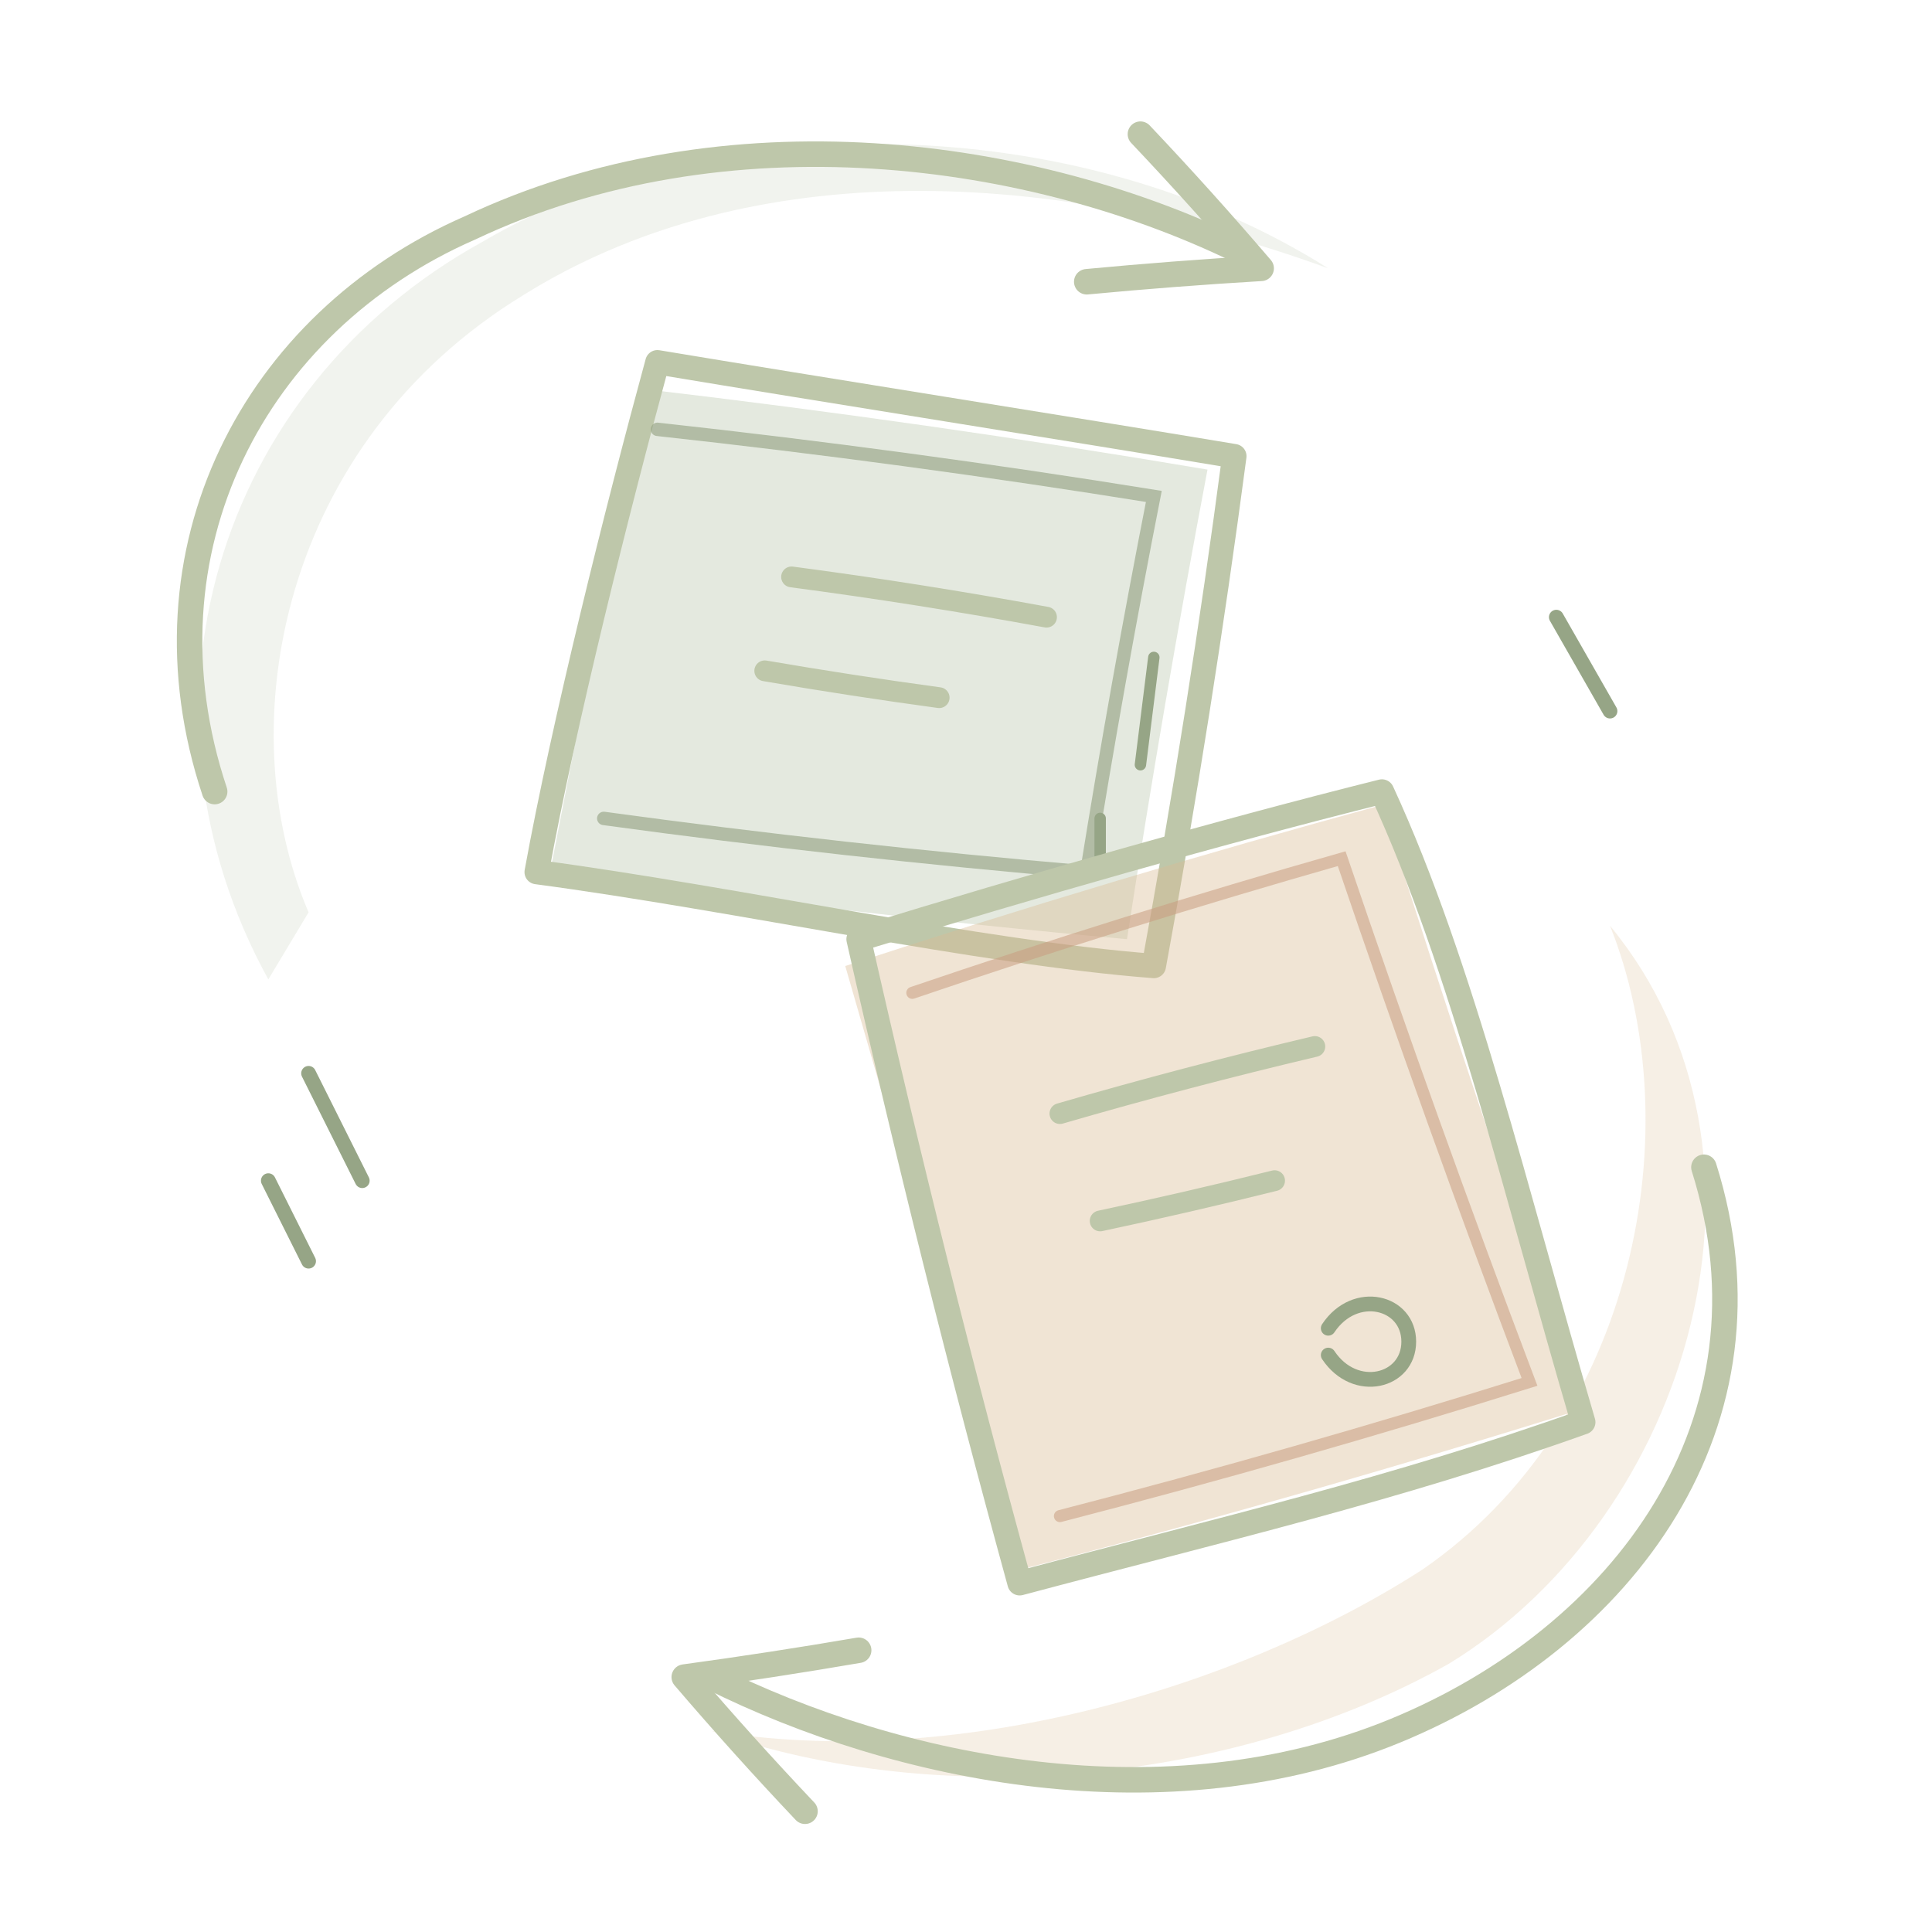
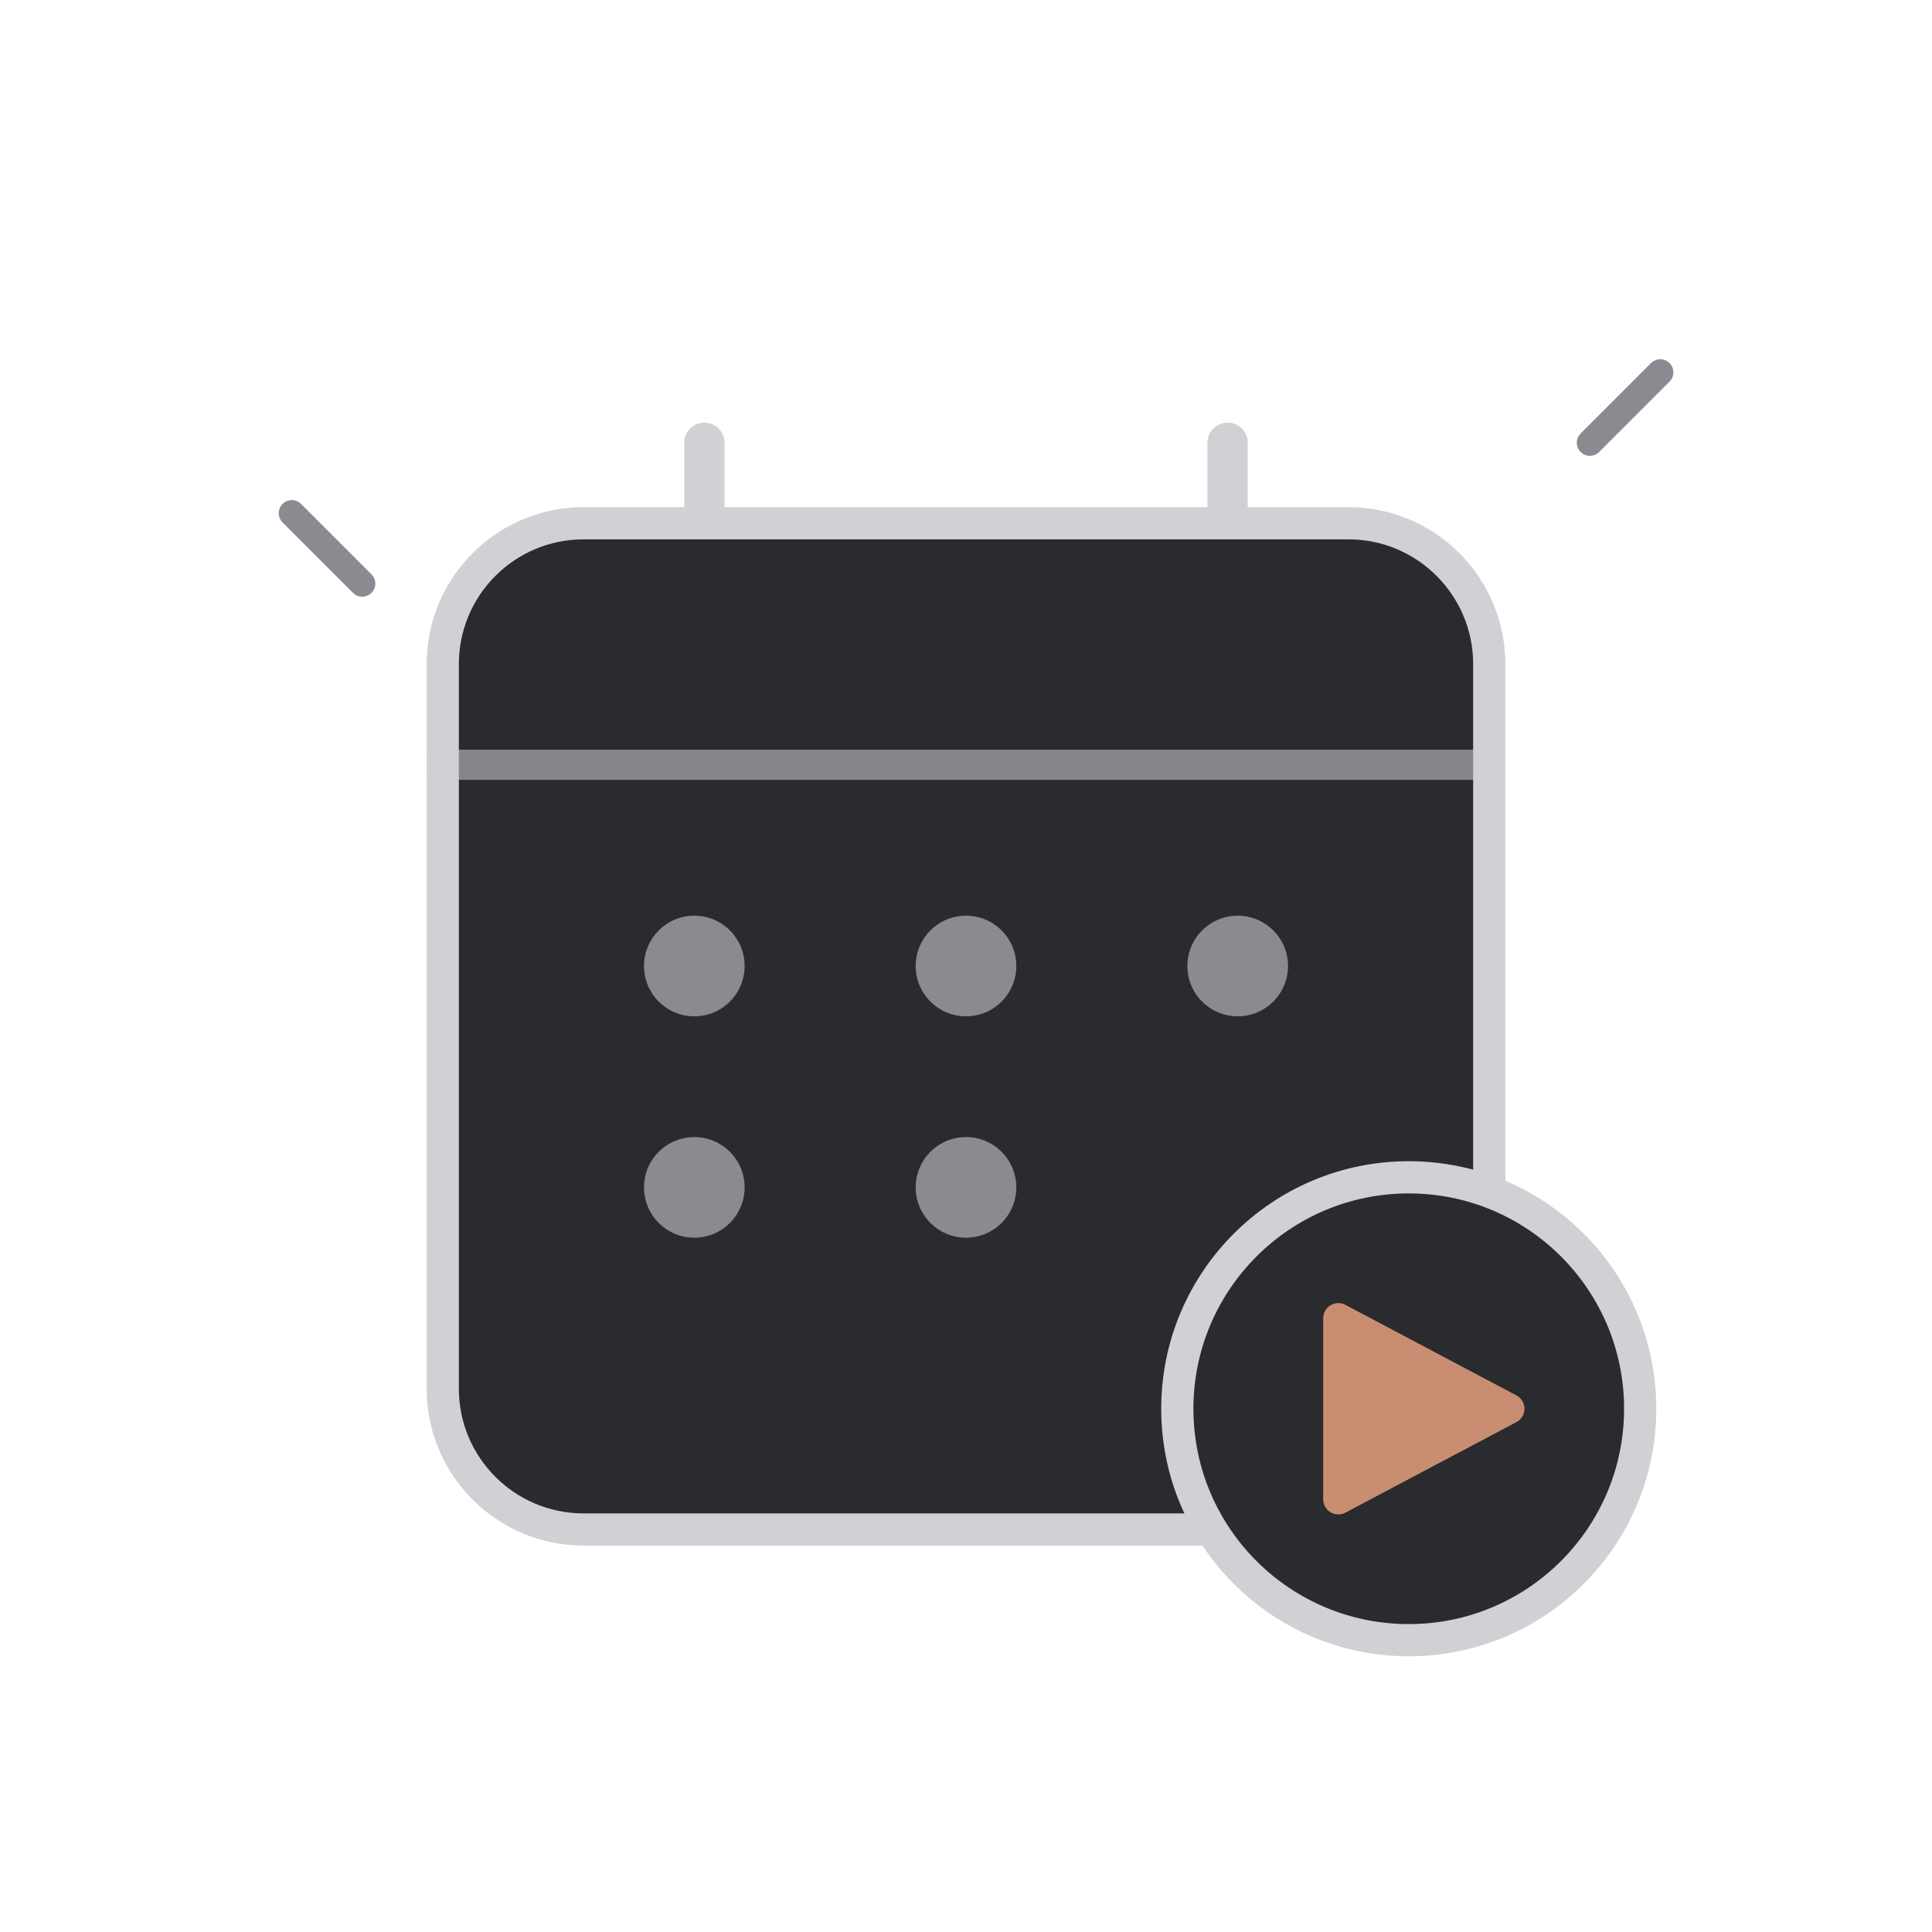
- <svg xmlns="http://www.w3.org/2000/svg" width="192" height="192" viewBox="24 24 144 144" fill="none" role="img" aria-labelledby="01-automation-title 01-automation-desc">
-   <g id="cycle-wash">
-     <path d="M44 97C33 77 40 53 60 42C77 32 104 32 123 44C101 36 79 36 63 46C45 57 41 78 47 92Z" fill="#BAC6AC" fill-opacity=".20" />
-     <path d="M144 93C158 110 150 137 132 148C116 157 94 159 77 153C95 156 116 150 130 141C146 130 150 108 144 93Z" fill="#DBBC95" fill-opacity=".24" />
+ <svg xmlns="http://www.w3.org/2000/svg" width="192" height="192" viewBox="0 0 192 192" fill="none">
+   <g stroke-linecap="round" stroke-linejoin="round">
+     <g stroke="#D0D1D4" stroke-width="4">
+       <path d="M70 62V44M122 62V44" />
+     </g>
+     <rect x="44" y="52" width="104" height="100" rx="14" fill="#2A2B2E" stroke="#D0D1D4" stroke-width="3.2" />
+     <path d="M44 76h104" stroke="#D0D1D4" stroke-width="3" opacity=".55" />
+     <g fill="#8A8B90">
+       <circle cx="69" cy="96" r="5" />
+       <circle cx="96" cy="96" r="5" />
+       <circle cx="123" cy="96" r="5" />
+       <circle cx="69" cy="118" r="5" />
+       <circle cx="96" cy="118" r="5" />
+     </g>
+     <circle cx="140" cy="140" r="23" fill="#2A2B2E" stroke="#D0D1D4" stroke-width="3.2" />
+     <path d="M133 131l17 9-17 9Z" fill="#C98E72" stroke="#C98E72" stroke-width="3" />
  </g>
-   <g id="cycle" stroke="#BEC7AA" stroke-width="1.9" stroke-linecap="round" stroke-linejoin="round">
-     <path d="M40 83C34 65 43 48 59 41C78 32 101 35 117 43" />
-     <path d="M109 34Q113.627 38.886 118 44Q111.491 44.387 105 45" />
-     <path d="M151 111C157 130 145 146 128 153C111 160 91 156 77 149" />
-     <path d="M84 159Q79.373 154.114 75 149Q81.517 148.113 88 147" />
-   </g>
-   <g id="back-card">
-     <path d="M72 53Q93.076 55.468 114 59Q110.697 76.448 108 94Q86.437 92.045 65 89Z" fill="#BAC6AC" fill-opacity=".38" />
-     <path d="M73 51C85 53 104 56 116 58Q113.481 77.076 110 96C97 95 79 91 64 89C66 78 70 62 73 51Z" stroke="#BEC7AA" stroke-width="1.815" stroke-linecap="round" stroke-linejoin="round" />
-     <path d="M73 56Q91.563 58.031 110 61Q107.257 74.957 105 89Q86.949 87.456 69 85" stroke="#96A586" stroke-width="1" stroke-linecap="round" opacity=".65" />
-     <path d="M83 67Q92.538 68.259 102 70M81 74Q87.483 75.113 94 76" stroke="#BEC7AA" stroke-width="1.55" stroke-linecap="round" />
-     <path d="M106 85L106 88M110 73L109 81" stroke="#96A586" stroke-width=".85" stroke-linecap="round" />
-   </g>
-   <g id="front-card">
-     <path d="M87 96Q106.848 89.493 127 84Q134.13 106.623 142 129Q121.152 135.532 100 141Z" fill="#DBBC95" fill-opacity=".40" />
-     <path d="M88 94C101 90 115 86 127 83C133 96 137 113 142 130C128 135 115 138 100 142Q93.447 118.138 88 94Z" stroke="#BEC7AA" stroke-width="1.83" stroke-linecap="round" stroke-linejoin="round" />
-     <path d="M92 98Q107.873 92.595 124 88Q130.662 107.621 138 127Q120.627 132.443 103 137" stroke="#C99D80" stroke-width=".9" stroke-linecap="round" opacity=".55" />
-     <path d="M103 107Q112.437 104.259 122 102M106 115Q112.526 113.613 119 112" stroke="#BEC7AA" stroke-width="1.55" stroke-linecap="round" />
-     <path d="M123 123C125 120 129 121 129 124C129 127 125 128 123 125" stroke="#96A586" stroke-width="1.1" stroke-linecap="round" />
-   </g>
-   <g id="motion" stroke="#96A586" stroke-width="1.1" stroke-linecap="round">
-     <path d="M47 104L51 112M44 112L47 118M140 70L144 77" />
+   <g stroke="#8A8B90" stroke-width="2.6" stroke-linecap="round">
+     <path d="M36 58l-7-7M158 44l7-7" />
  </g>
</svg>
